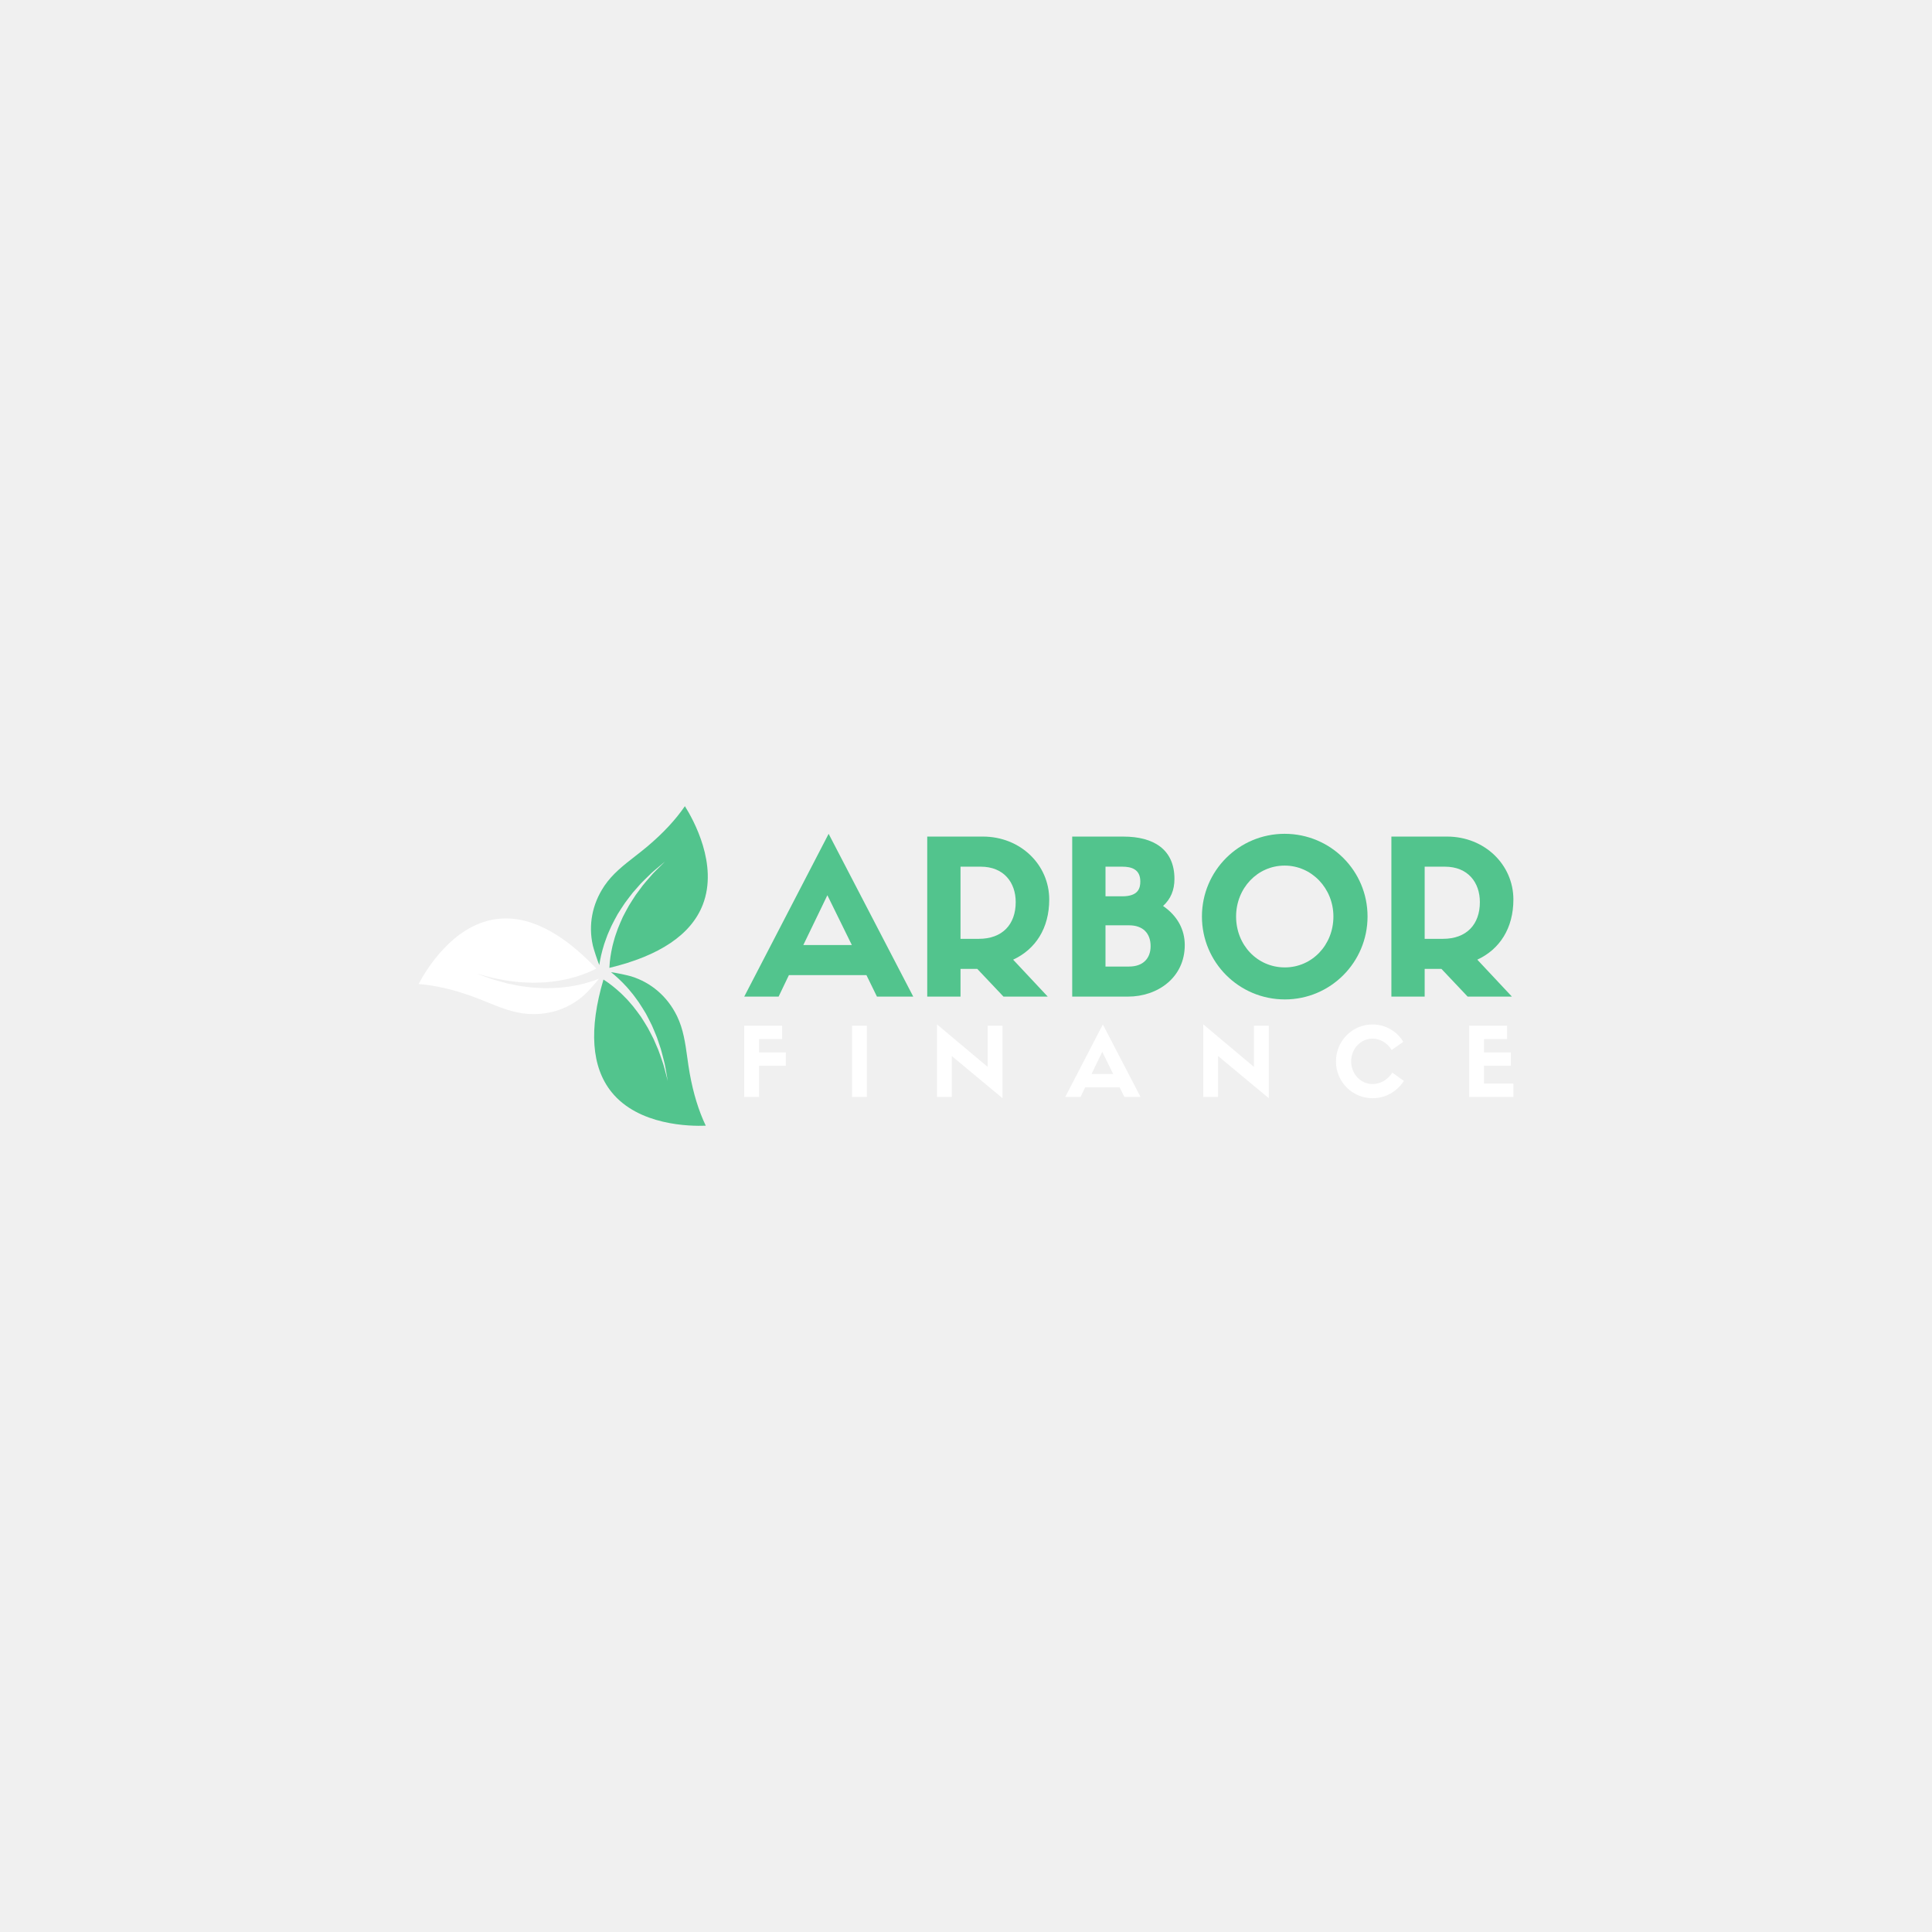
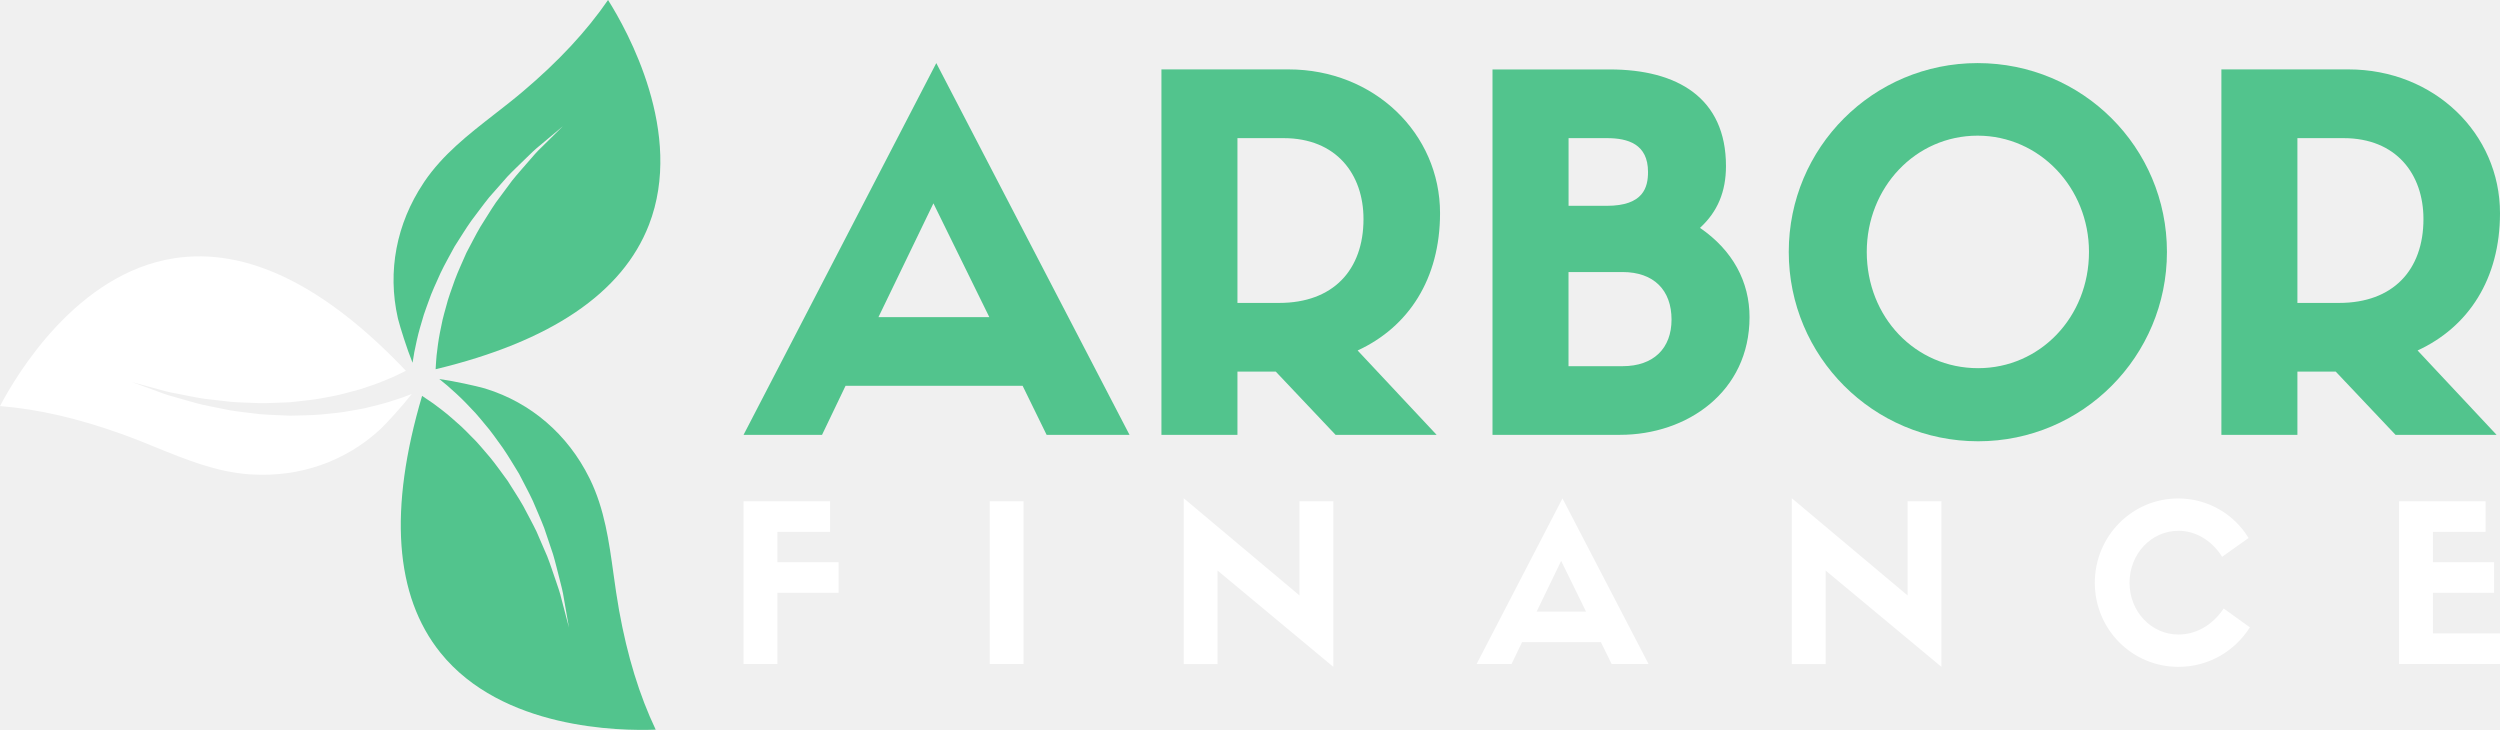
- <svg xmlns="http://www.w3.org/2000/svg" version="1.1" id="Layer_1" viewBox="0 0 1000 1000" xml:space="preserve">
-   <style type="text/css">
- 	.st0{fill:#021017;}
- 	.st1{fill:#52C48D;}
- 	.st2{fill:#FFFFFF;}
- </style>
+ <svg xmlns="http://www.w3.org/2000/svg" version="1.1" id="Layer_1" xml:space="preserve" viewBox="216.68 417.28 566.65 165.44">
+   <style type="text/css"> 	.st0{fill:#021017;} 	.st1{fill:#52C48D;} 	.st2{fill:#FFFFFF;} </style>
  <g>
    <g>
      <g>
        <g>
          <g>
            <g>
              <g>
                <g>
                  <path class="st1" d="M448.47,504.73h-40.14L403,515.85h-17.79l43.69-84.27l43.8,84.27h-18.79L448.47,504.73z M415.79,489.16          h25.13l-12.67-25.79L415.79,489.16z" />
                </g>
              </g>
              <g>
                <g>
                  <path class="st1" d="M497.16,501.5v14.34h-17.23v-82.83h28.8c19.46,0,34.35,14.56,34.35,32.58          c0,14.9-7.12,25.79-18.68,31.13l17.9,19.12h-22.9l-13.56-14.34H497.16z M506.61,485.94c12.23,0,19.12-7.45,19.12-19.01          c0-10.12-6.12-18.34-18.12-18.34h-10.45v37.36H506.61z" />
                </g>
              </g>
              <g>
                <g>
                  <path class="st1" d="M554.97,515.85v-82.83h26.57c15.34,0,26.35,6.45,26.35,21.9c0,5.78-1.89,10.34-5.89,14.01          c7.45,5.11,11.23,12.23,11.23,20.23c0,16.9-14.12,26.68-29.35,26.68H554.97z M580.88,463.93c8.34,0,9.34-4.23,9.34-7.67          c0-6.34-4.56-7.67-9.34-7.67h-8.67v15.34H580.88z M584.43,500.28c7.12,0,11.12-4.11,11.12-10.56c0-6.67-4-10.78-11.12-10.78          H572.2v21.35H584.43z" />
                </g>
              </g>
              <g>
                <g>
                  <path class="st1" d="M622.12,474.38c0-23.68,19.12-42.8,42.8-42.8c23.79,0,42.92,19.12,42.92,42.8s-19.12,42.92-42.8,42.92          C641.24,517.29,622.12,498.06,622.12,474.38z M639.8,474.38c0,14.79,11.01,26.35,25.24,26.35          c14.01,0,25.13-11.56,25.13-26.35c0-14.56-11.23-26.35-25.24-26.35C650.8,448.03,639.8,459.81,639.8,474.38z" />
                </g>
              </g>
              <g>
                <g>
                  <path class="st1" d="M737.41,501.5v14.34h-17.23v-82.83h28.8c19.46,0,34.35,14.56,34.35,32.58          c0,14.9-7.12,25.79-18.68,31.13l17.9,19.12h-22.9l-13.56-14.34H737.41z M746.86,485.94c12.23,0,19.12-7.45,19.12-19.01          c0-10.12-6.11-18.34-18.12-18.34h-10.45v37.36H746.86z" />
                </g>
              </g>
            </g>
          </g>
          <g>
            <g>
              <path class="st2" d="M385.21,567.78V530.9h19.61v6.93h-11.93v6.88h13.86v6.93h-13.86v16.14H385.21z" />
              <path class="st2" d="M448.68,567.78h-7.67V530.9h7.67V567.78z" />
              <path class="st2" d="M511.22,530.9h7.67v37.53l-26.24-21.83v21.19h-7.67v-37.58l26.24,22.03V530.9z" />
              <path class="st2" d="M579.54,562.83h-17.87l-2.38,4.95h-7.92l19.46-37.53l19.51,37.53h-8.37L579.54,562.83z M564.98,555.9        h11.19l-5.64-11.49L564.98,555.9z" />
              <path class="st2" d="M649.05,530.9h7.67v37.53l-26.24-21.83v21.19h-7.67v-37.58l26.24,22.03V530.9z" />
              <path class="st2" d="M726.64,559.47c-3.42,5.4-9.36,8.96-16.19,8.96c-10.55,0-18.96-8.52-18.96-19.06s8.42-19.11,18.91-19.11        c6.73,0,12.67,3.57,15.94,8.96l-5.99,4.26c-2.53-3.96-6.24-5.89-9.9-5.89c-6.19,0-11.09,5.25-11.09,11.78        c0,6.49,4.9,11.73,11.09,11.73c3.81,0,7.58-1.93,10.25-5.89L726.64,559.47z" />
              <path class="st2" d="M760.45,567.78V530.9h19.61v6.93h-11.93v6.88h13.86v6.93h-13.86v9.21h15.2v6.93H760.45z" />
            </g>
          </g>
        </g>
      </g>
      <g>
        <g>
          <g>
            <g>
              <g>
                <path class="st1" d="M365.3,582.66c-3.7-7.79-6.43-16.67-8.3-27.04c-0.49-2.72-0.88-5.49-1.25-8.16         c-1.05-7.58-2.05-14.73-5.3-21.47c-0.06-0.13-0.13-0.25-0.19-0.38c-4.89-9.86-13.21-17.04-23.5-20.23         c-0.08-0.03-0.19-0.06-0.3-0.09c-1.76-0.5-6.79-1.63-10.21-2.1c0.5,0.4,1.02,0.83,1.56,1.28c0.09,0.07,0.17,0.14,0.26,0.21         c1.33,1.18,2.78,2.46,4.19,3.92c0.7,0.73,1.42,1.49,2.15,2.26c0.72,0.78,1.39,1.64,2.1,2.48c1.46,1.65,2.73,3.55,4.09,5.4         c0.03,0.04,0.05,0.08,0.08,0.12c1.28,1.86,2.43,3.84,3.63,5.78c1.05,2.08,2.19,4.11,3.15,6.18c0.88,2.11,1.81,4.15,2.58,6.17         c0.69,2.05,1.36,4.03,1.99,5.91c0.57,1.89,0.97,3.72,1.42,5.39c0.43,1.67,0.83,3.19,1.03,4.58c0.24,1.37,0.45,2.57,0.62,3.56         c0.34,1.97,0.54,3.09,0.54,3.09s-0.29-1.11-0.8-3.04c-0.25-0.97-0.56-2.14-0.91-3.48c-0.31-1.35-0.83-2.83-1.39-4.45         c-0.57-1.61-1.12-3.37-1.83-5.18c-0.77-1.79-1.59-3.67-2.43-5.62c-0.92-1.91-1.99-3.82-3.01-5.79         c-1.09-1.93-2.36-3.8-3.53-5.7c-1.34-1.8-2.61-3.64-4.01-5.34c-1.45-1.66-2.78-3.35-4.3-4.79c-0.74-0.73-1.43-1.49-2.17-2.16         c-0.75-0.66-1.48-1.31-2.19-1.94c-1.42-1.25-2.86-2.32-4.18-3.3c-0.9-0.63-1.74-1.19-2.54-1.72         c-7.61,25.73-6.23,45.31,4.18,58.24C330.5,582.58,357.08,582.98,365.3,582.66z" />
              </g>
            </g>
          </g>
          <g>
            <g>
              <path class="st1" d="M354.5,417.28c-4.89,7.1-11.22,13.9-19.27,20.71c-2.11,1.79-4.31,3.5-6.44,5.16        c-6.04,4.7-11.73,9.14-15.94,15.33c-0.08,0.12-0.15,0.24-0.23,0.36c-6.09,9.16-8.15,19.96-5.78,30.47        c0.02,0.08,0.05,0.19,0.07,0.3c0.45,1.77,1.98,6.7,3.28,9.89c0.1-0.64,0.21-1.3,0.33-1.99c0.02-0.11,0.03-0.22,0.05-0.33        c0.36-1.75,0.74-3.64,1.3-5.59c0.29-0.97,0.58-1.97,0.88-2.99c0.32-1.01,0.73-2.02,1.09-3.06c0.7-2.09,1.71-4.14,2.63-6.24        c0.02-0.04,0.04-0.08,0.06-0.13c0.97-2.04,2.11-4.02,3.19-6.03c1.27-1.95,2.46-3.95,3.78-5.81c1.39-1.82,2.69-3.64,4.05-5.32        c1.43-1.62,2.81-3.19,4.12-4.68c1.35-1.44,2.74-2.7,3.96-3.92c1.23-1.21,2.35-2.31,3.45-3.18c1.07-0.9,2-1.68,2.77-2.32        c1.53-1.28,2.41-2.02,2.41-2.02s-0.81,0.8-2.24,2.21c-0.71,0.7-1.57,1.55-2.56,2.53c-1.02,0.94-2.04,2.13-3.15,3.43        c-1.1,1.3-2.36,2.65-3.57,4.18c-1.16,1.56-2.38,3.21-3.65,4.92c-1.2,1.75-2.31,3.64-3.51,5.5c-1.13,1.91-2.11,3.94-3.18,5.91        c-0.89,2.06-1.85,4.08-2.62,6.14c-0.71,2.08-1.51,4.08-2,6.11c-0.27,1.01-0.57,1.98-0.79,2.96c-0.2,0.98-0.4,1.93-0.59,2.86        c-0.37,1.86-0.58,3.64-0.77,5.27c-0.09,1.1-0.17,2.1-0.21,3.06c26.08-6.27,42.35-17.26,48.35-32.73        C371.83,447.46,358.89,424.24,354.5,417.28z" />
            </g>
          </g>
          <g>
            <path class="st2" d="M216.68,509.32c8.6,0.69,17.65,2.77,27.57,6.33c2.6,0.93,5.19,1.98,7.69,3       c7.09,2.88,13.78,5.59,21.24,6.14c0.14,0.01,0.28,0.01,0.42,0.02c10.98,0.69,21.37-2.92,29.27-10.23       c0.06-0.06,0.14-0.14,0.22-0.21c1.31-1.27,4.81-5.07,6.92-7.79c-0.6,0.23-1.23,0.47-1.88,0.71c-0.11,0.04-0.21,0.08-0.32,0.12       c-1.69,0.56-3.52,1.18-5.49,1.67c-0.99,0.24-2,0.48-3.03,0.74c-1.04,0.23-2.11,0.38-3.2,0.58c-2.16,0.44-4.44,0.59-6.72,0.84       c-0.05,0-0.1,0-0.14,0.01c-2.25,0.18-4.54,0.18-6.81,0.25c-2.33-0.13-4.65-0.15-6.92-0.36c-2.27-0.29-4.5-0.5-6.63-0.85       c-2.12-0.43-4.17-0.84-6.11-1.23c-1.92-0.45-3.71-1.02-5.37-1.47c-1.66-0.46-3.18-0.88-4.48-1.4c-1.31-0.48-2.45-0.9-3.39-1.24       c-1.88-0.69-2.95-1.08-2.95-1.08s1.1,0.3,3.03,0.83c0.96,0.26,2.13,0.58,3.47,0.95c1.33,0.41,2.87,0.7,4.55,1.02       c1.68,0.31,3.48,0.72,5.41,1c1.93,0.22,3.97,0.46,6.08,0.7c2.11,0.16,4.31,0.19,6.52,0.29c2.22,0.02,4.46-0.14,6.7-0.2       c2.23-0.26,4.46-0.44,6.63-0.8c2.16-0.42,4.29-0.73,6.29-1.33c1-0.27,2-0.5,2.95-0.79c0.95-0.32,1.87-0.62,2.77-0.92       c1.8-0.61,3.44-1.32,4.95-1.96c1-0.47,1.9-0.91,2.76-1.34c-18.47-19.45-36.12-28.05-52.52-25.5       C234.15,479.23,220.51,502.04,216.68,509.32z" />
          </g>
        </g>
      </g>
    </g>
  </g>
</svg>
